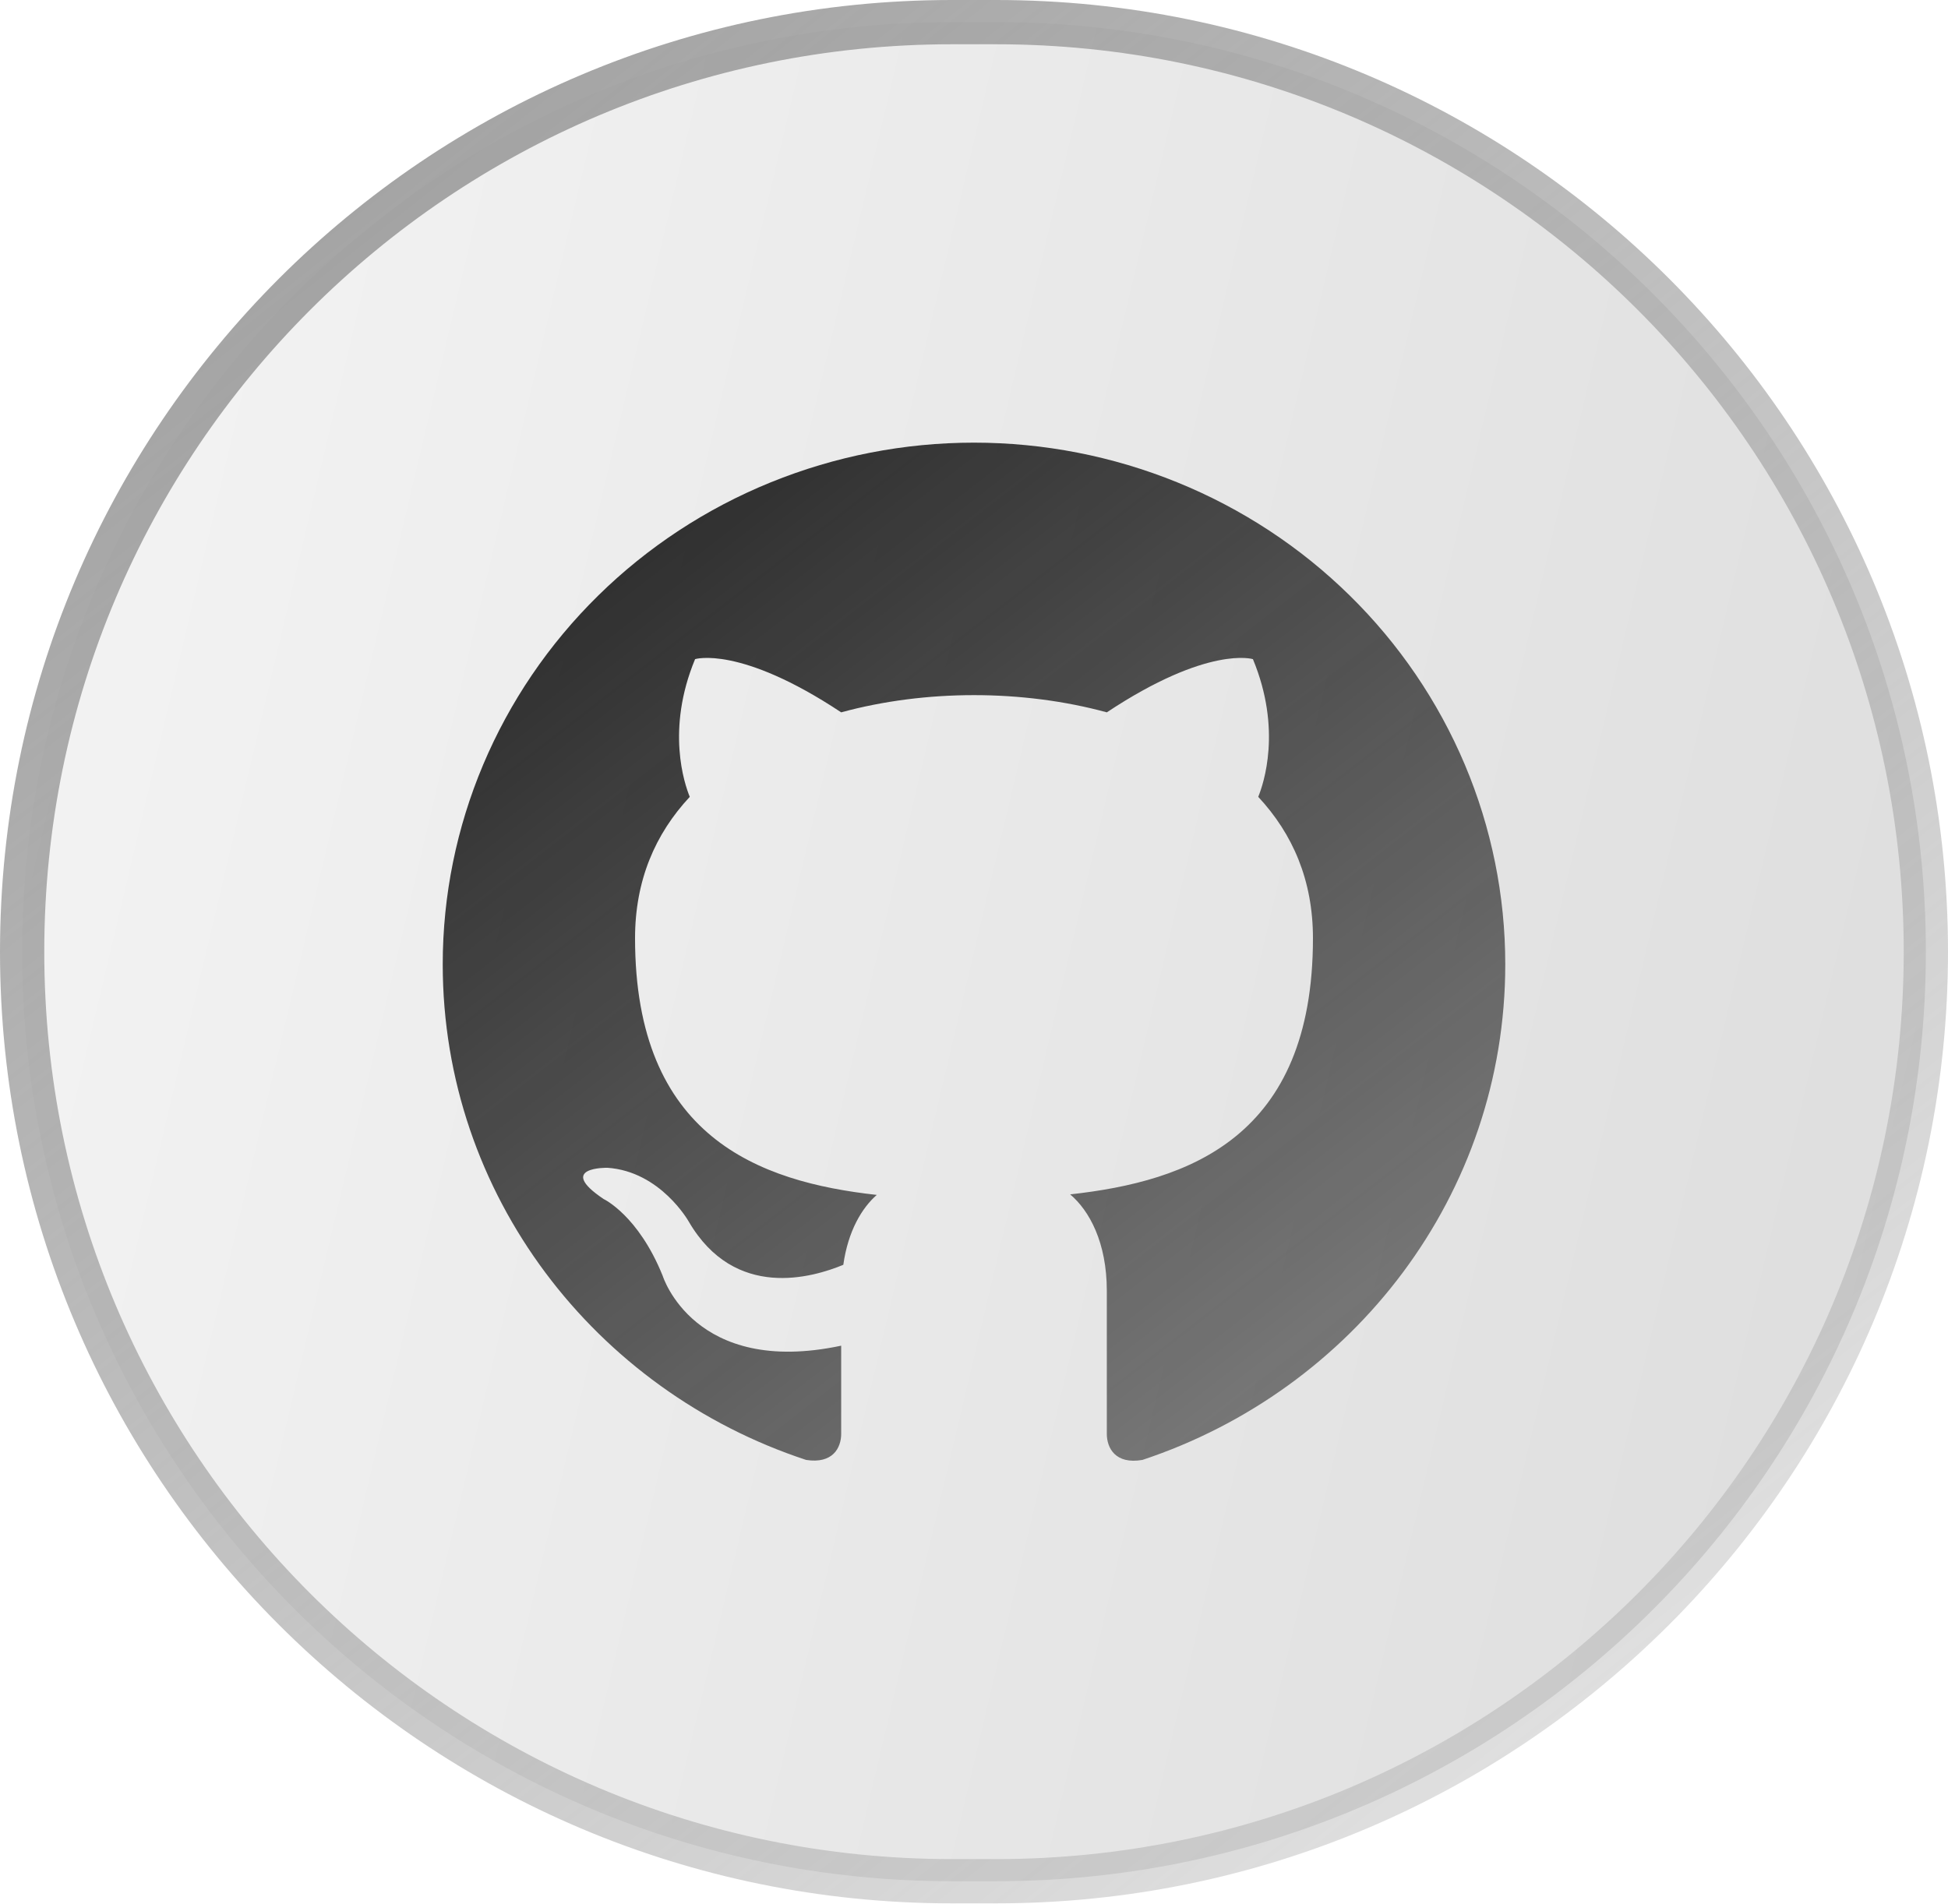
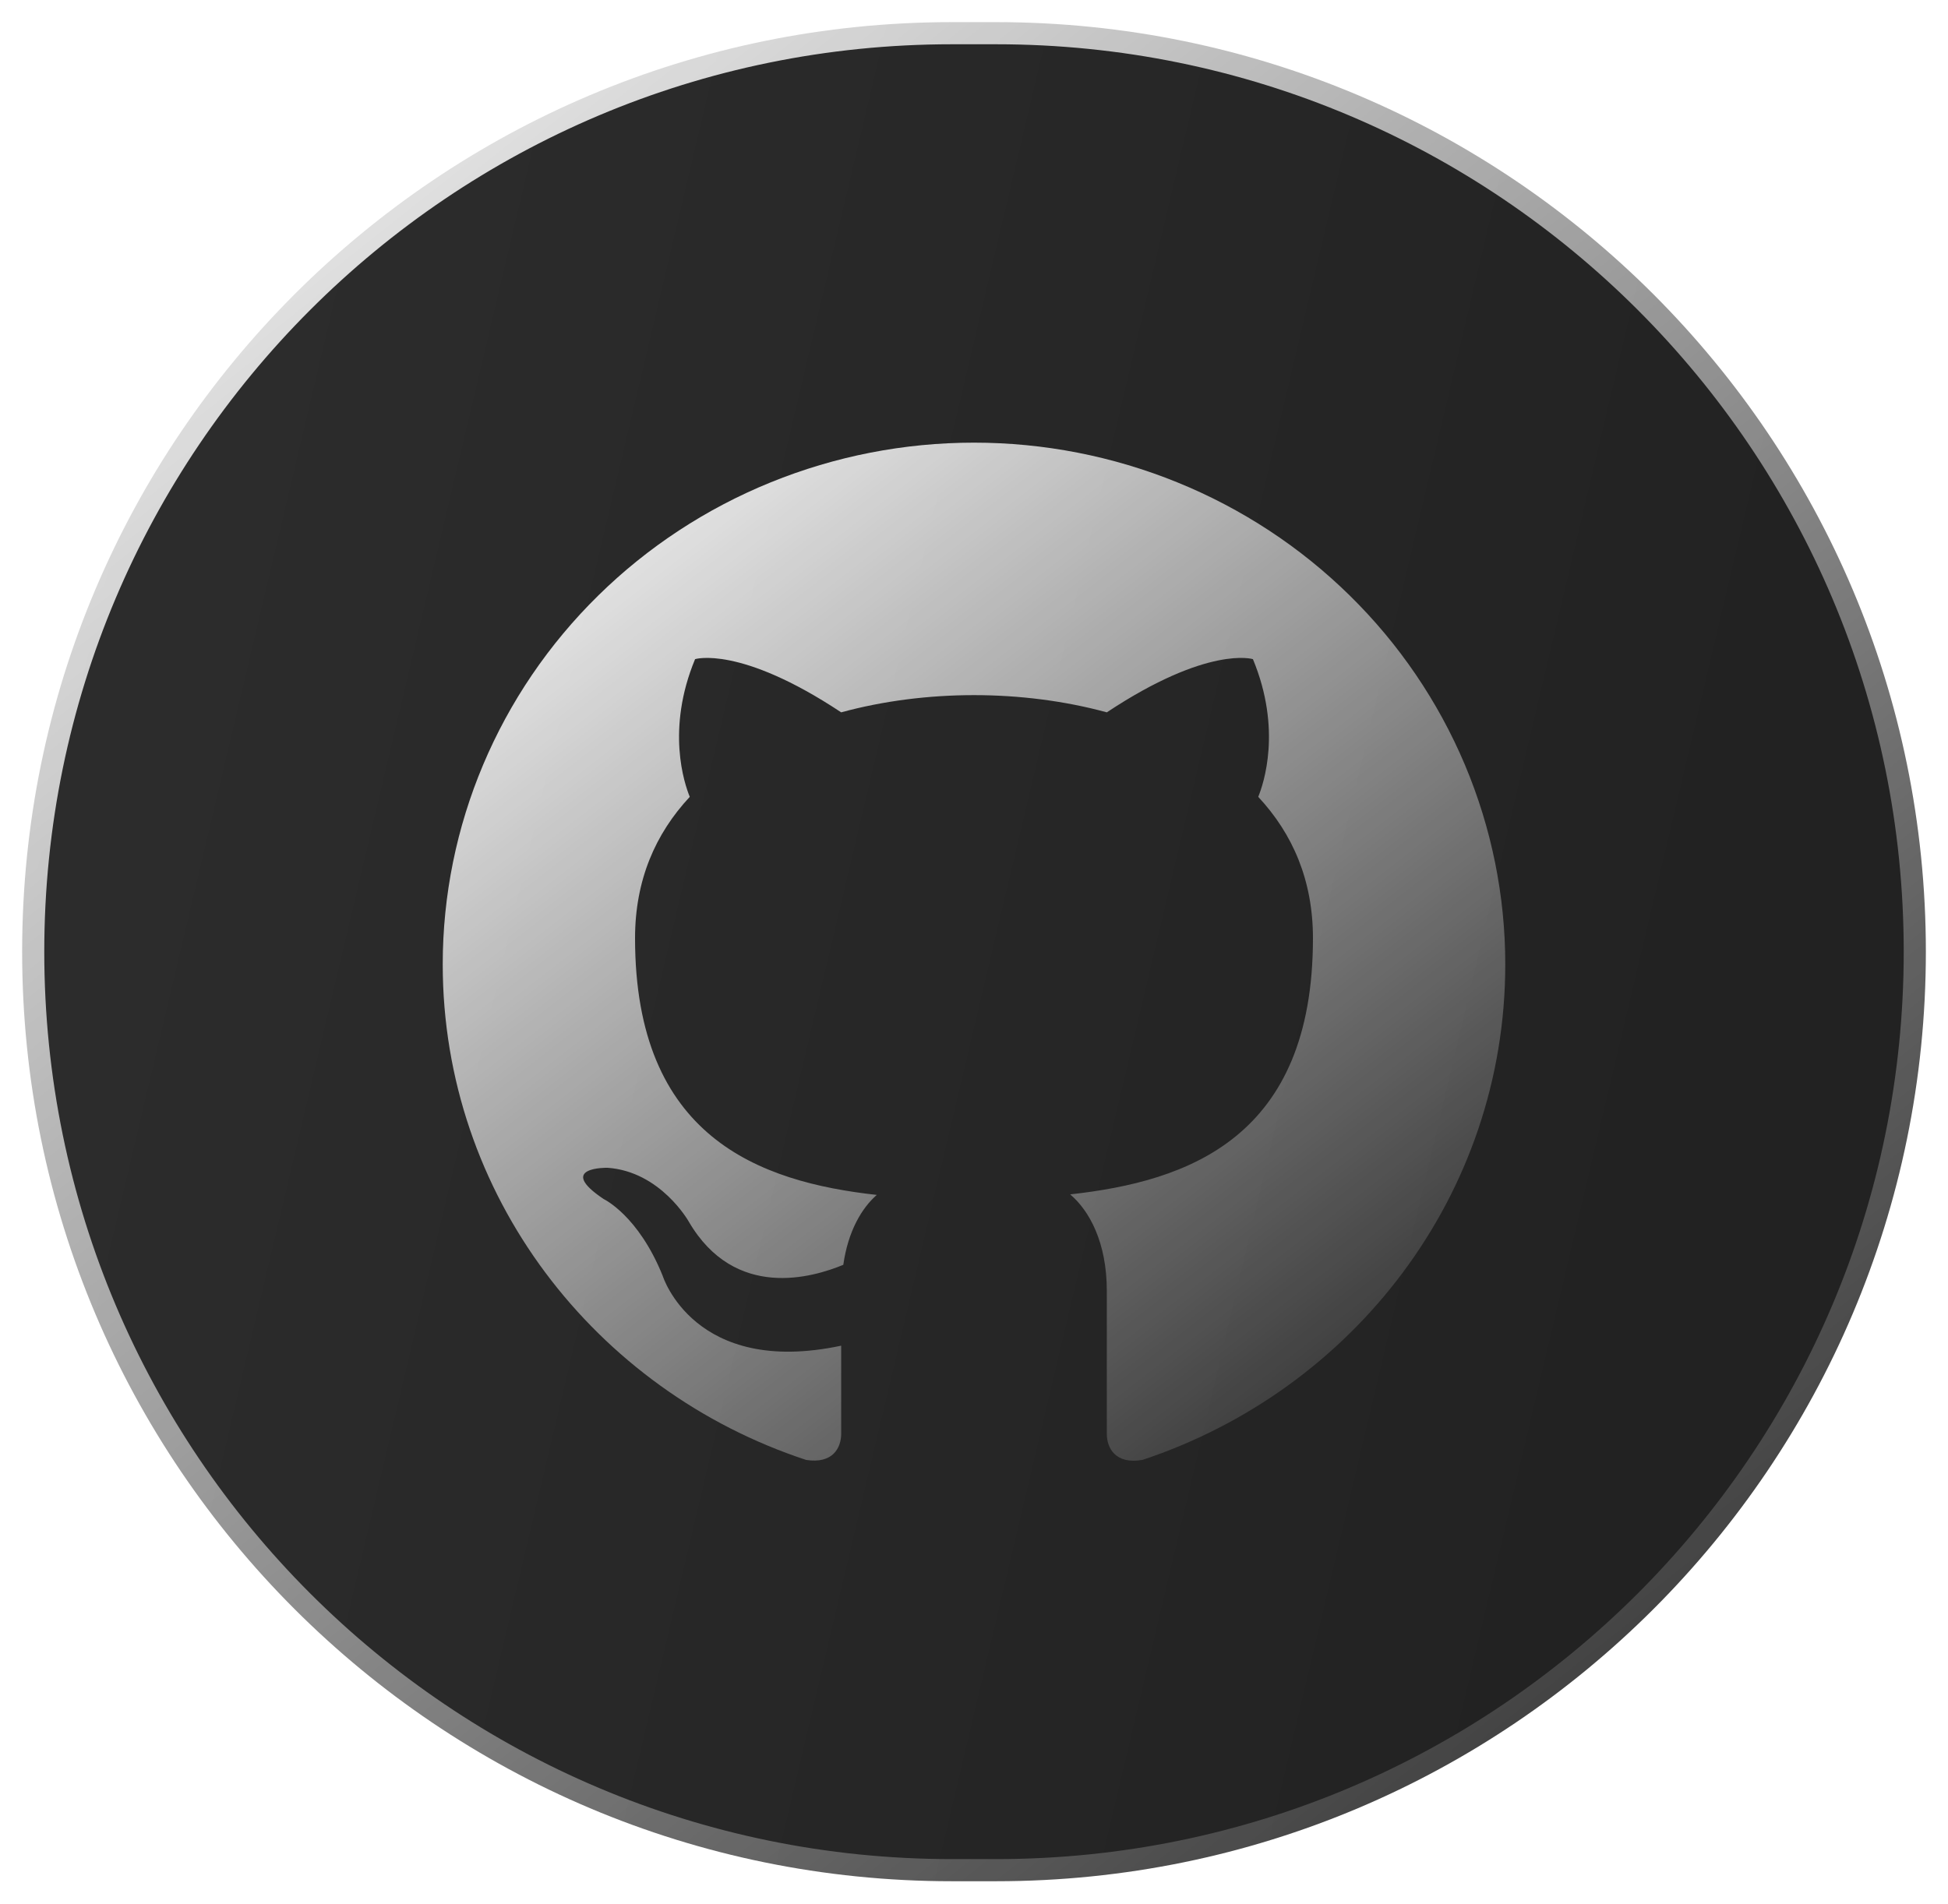
<svg xmlns="http://www.w3.org/2000/svg" width="44" height="43" viewBox="0 0 44 43" fill="none">
-   <rect x="0.5" y="0.5" width="43" height="42" rx="21" fill="url(#paint0_linear_190_2014)" stroke="url(#paint1_linear_190_2014)" />
-   <path d="M22 10C20.424 10 18.864 10.305 17.408 10.897C15.952 11.489 14.629 12.357 13.515 13.452C11.264 15.662 10 18.66 10 21.785C10 26.995 13.444 31.414 18.208 32.982C18.808 33.076 19 32.711 19 32.392V30.401C15.676 31.108 14.968 28.822 14.968 28.822C14.416 27.454 13.636 27.089 13.636 27.089C12.544 26.358 13.72 26.382 13.72 26.382C14.92 26.464 15.556 27.596 15.556 27.596C16.6 29.387 18.364 28.857 19.048 28.574C19.156 27.808 19.468 27.289 19.804 26.995C17.14 26.7 14.344 25.686 14.344 21.196C14.344 19.888 14.8 18.839 15.58 18.002C15.46 17.708 15.04 16.482 15.7 14.891C15.7 14.891 16.708 14.573 19 16.093C19.948 15.834 20.98 15.704 22 15.704C23.02 15.704 24.052 15.834 25 16.093C27.292 14.573 28.3 14.891 28.3 14.891C28.96 16.482 28.54 17.708 28.42 18.002C29.2 18.839 29.656 19.888 29.656 21.196C29.656 25.698 26.848 26.688 24.172 26.983C24.604 27.348 25 28.067 25 29.163V32.392C25 32.711 25.192 33.088 25.804 32.982C30.568 31.402 34 26.995 34 21.785C34 20.238 33.69 18.705 33.087 17.275C32.483 15.845 31.6 14.546 30.485 13.452C29.371 12.357 28.048 11.489 26.592 10.897C25.136 10.305 23.576 10 22 10Z" fill="url(#paint2_linear_190_2014)" />
+   <rect x="0.5" y="0.5" width="43" height="42" rx="21" fill="url(#paint0_linear_107_1543)" stroke="url(#paint1_linear_107_1543)" />
+   <path d="M22 10C20.424 10 18.864 10.305 17.408 10.897C15.952 11.489 14.629 12.357 13.515 13.452C11.264 15.662 10 18.66 10 21.785C10 26.995 13.444 31.414 18.208 32.982C18.808 33.076 19 32.711 19 32.392V30.401C15.676 31.108 14.968 28.822 14.968 28.822C14.416 27.454 13.636 27.089 13.636 27.089C12.544 26.358 13.72 26.382 13.72 26.382C14.92 26.464 15.556 27.596 15.556 27.596C16.6 29.387 18.364 28.857 19.048 28.574C19.156 27.808 19.468 27.289 19.804 26.995C17.14 26.7 14.344 25.686 14.344 21.196C14.344 19.888 14.8 18.839 15.58 18.002C15.46 17.708 15.04 16.482 15.7 14.891C15.7 14.891 16.708 14.573 19 16.093C19.948 15.834 20.98 15.704 22 15.704C23.02 15.704 24.052 15.834 25 16.093C27.292 14.573 28.3 14.891 28.3 14.891C28.96 16.482 28.54 17.708 28.42 18.002C29.2 18.839 29.656 19.888 29.656 21.196C29.656 25.698 26.848 26.688 24.172 26.983C24.604 27.348 25 28.067 25 29.163V32.392C25 32.711 25.192 33.088 25.804 32.982C30.568 31.402 34 26.995 34 21.785C34 20.238 33.69 18.705 33.087 17.275C32.483 15.845 31.6 14.546 30.485 13.452C29.371 12.357 28.048 11.489 26.592 10.897C25.136 10.305 23.576 10 22 10Z" fill="url(#paint2_linear_107_1543)" />
  <defs>
-     <linearGradient id="paint0_linear_190_2014" x1="0" y1="0" x2="51.302" y2="12.139" gradientUnits="userSpaceOnUse">
-       <stop stop-color="#F5F5F5" />
-       <stop offset="1" stop-color="#DCDCDC" />
+     <linearGradient id="paint0_linear_107_1543" x1="0" y1="0" x2="51.302" y2="12.139" gradientUnits="userSpaceOnUse">
+       <stop stop-color="#2E2E2E" />
+       <stop offset="0.812" stop-color="#222222" />
    </linearGradient>
-     <linearGradient id="paint1_linear_190_2014" x1="0" y1="0" x2="37.876" y2="47.848" gradientUnits="userSpaceOnUse">
-       <stop stop-color="#999999" />
-       <stop offset="1" stop-color="#999999" stop-opacity="0.2" />
+     <linearGradient id="paint1_linear_107_1543" x1="0" y1="0" x2="37.876" y2="47.848" gradientUnits="userSpaceOnUse">
+       <stop stop-color="white" />
+       <stop offset="0" stop-color="white" />
+       <stop offset="1" stop-color="white" stop-opacity="0" />
    </linearGradient>
-     <linearGradient id="paint2_linear_190_2014" x1="10" y1="10" x2="30.165" y2="35.977" gradientUnits="userSpaceOnUse">
-       <stop stop-color="#222222" />
-       <stop offset="1" stop-color="#222222" stop-opacity="0.5" />
+     <linearGradient id="paint2_linear_107_1543" x1="10" y1="10" x2="30.165" y2="35.977" gradientUnits="userSpaceOnUse">
+       <stop stop-color="white" />
+       <stop offset="0" stop-color="white" />
+       <stop offset="1" stop-color="white" stop-opacity="0" />
    </linearGradient>
  </defs>
</svg>
